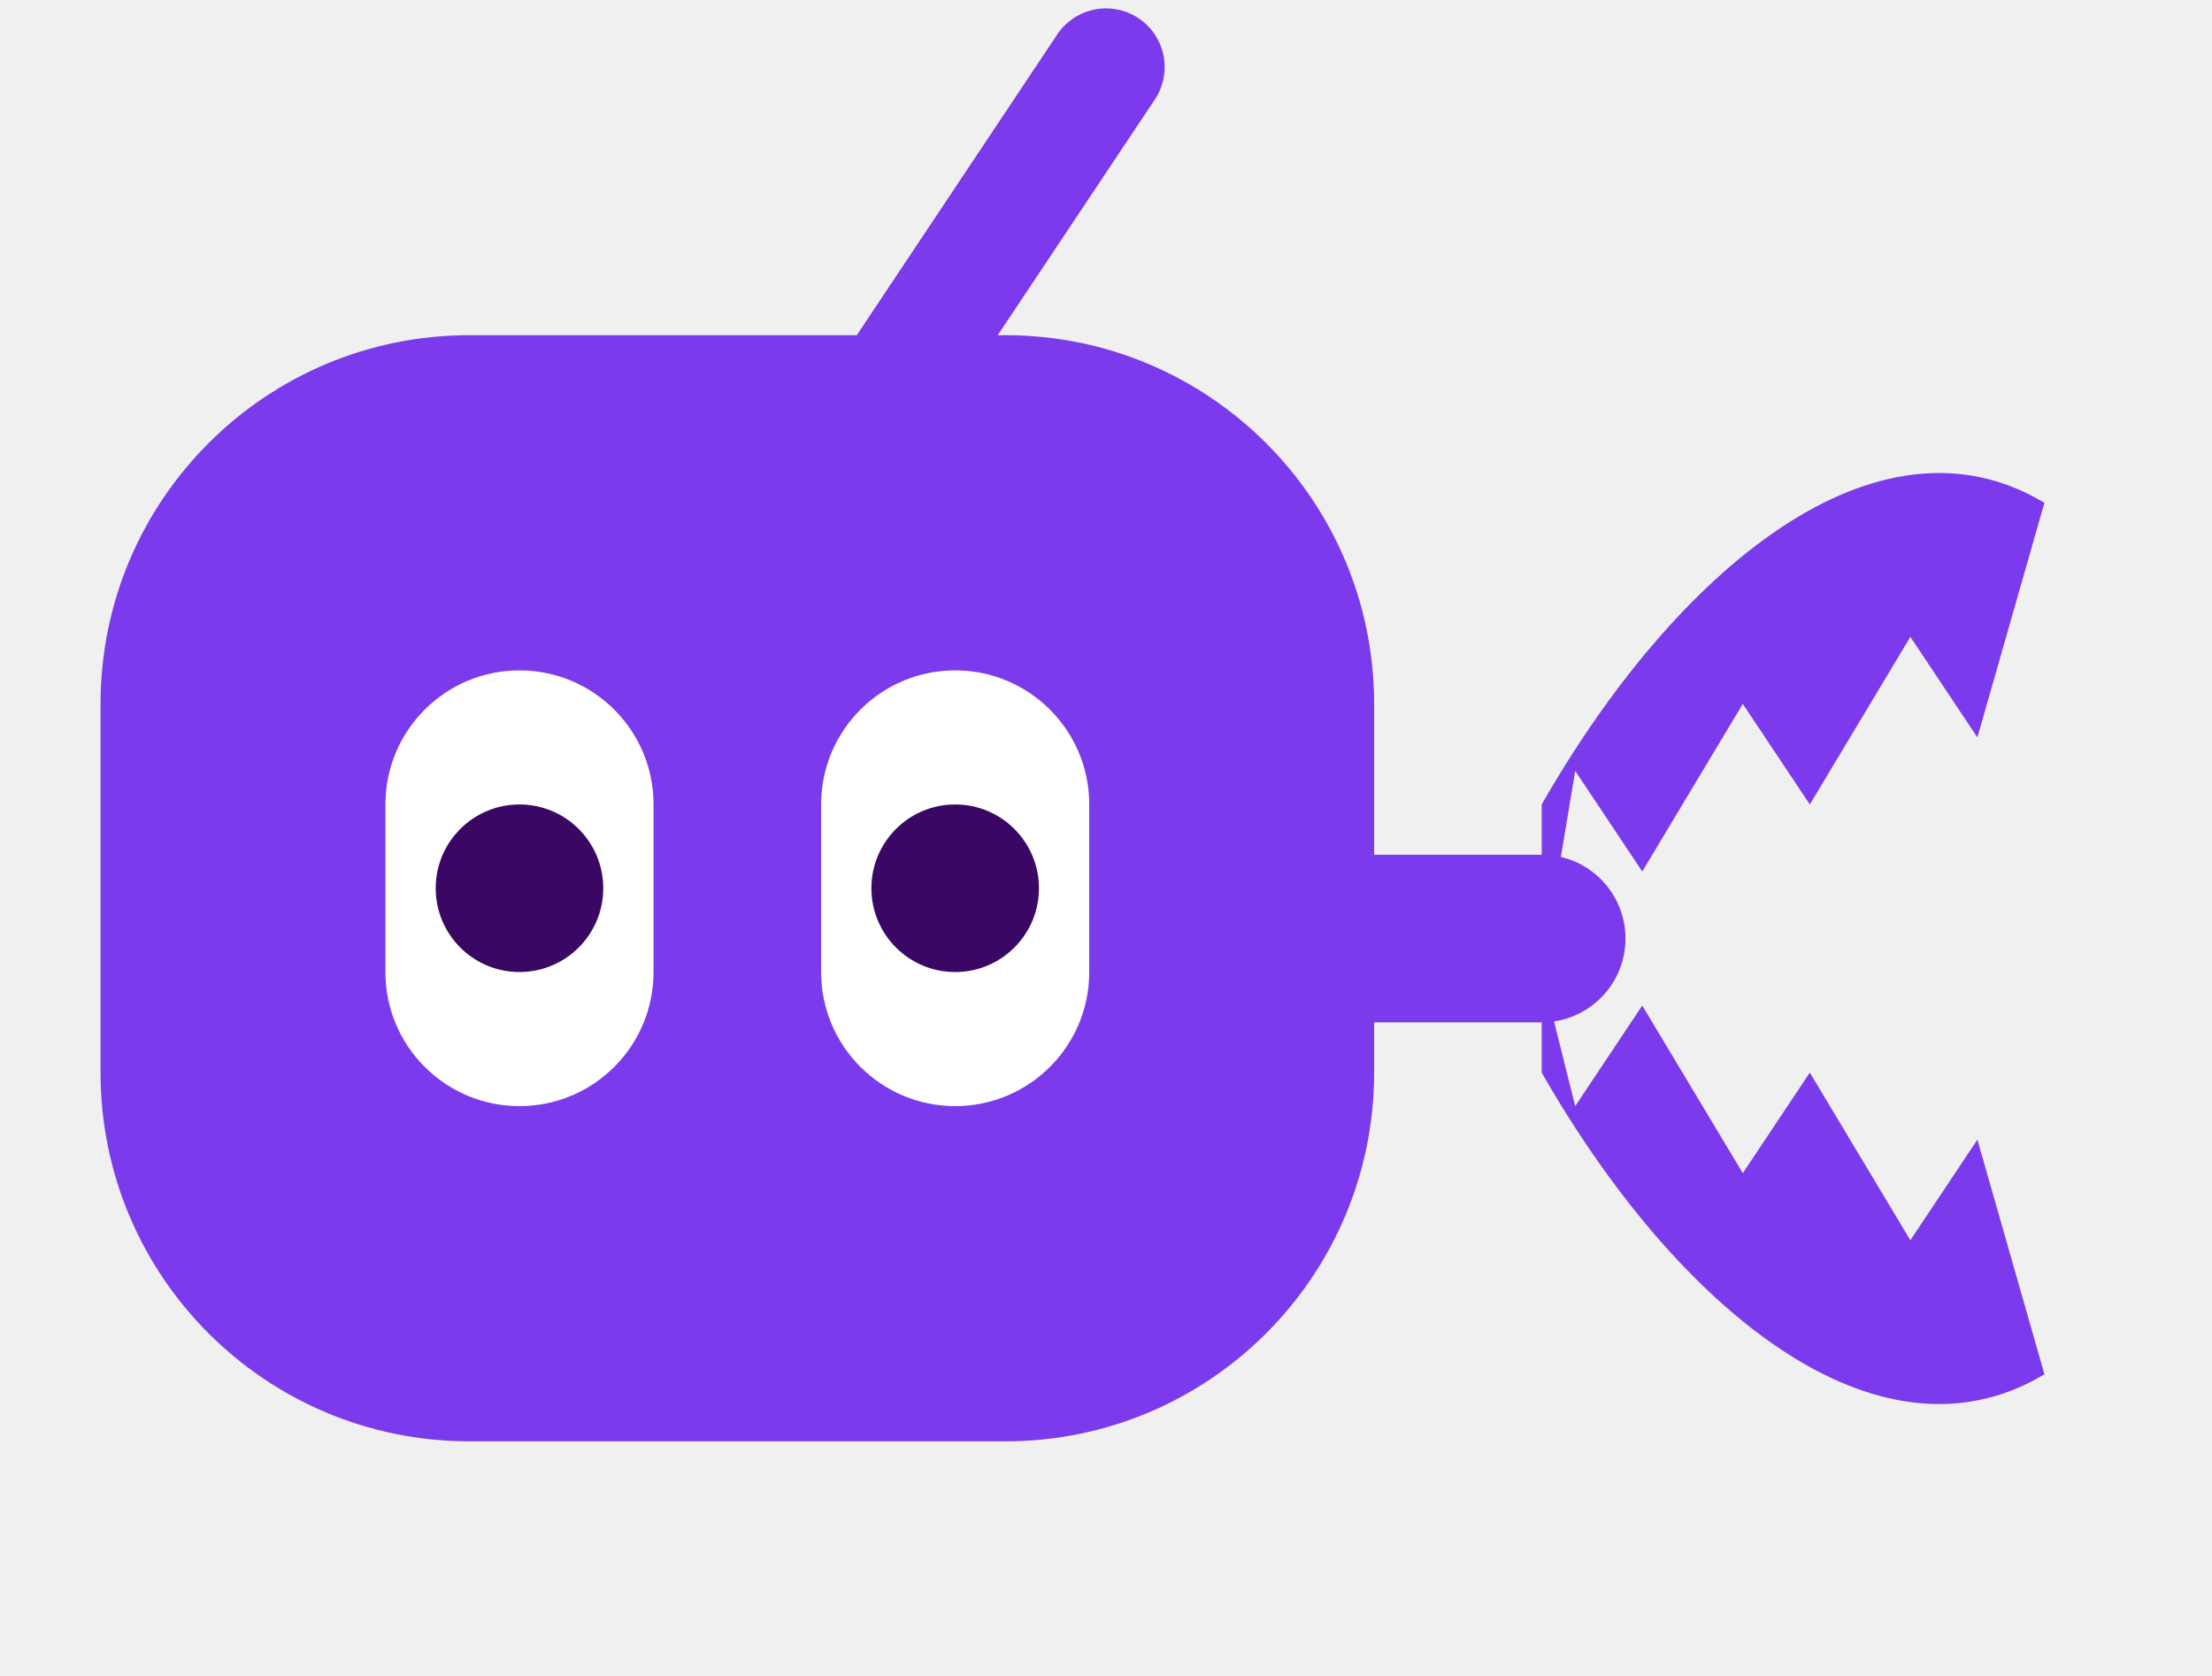
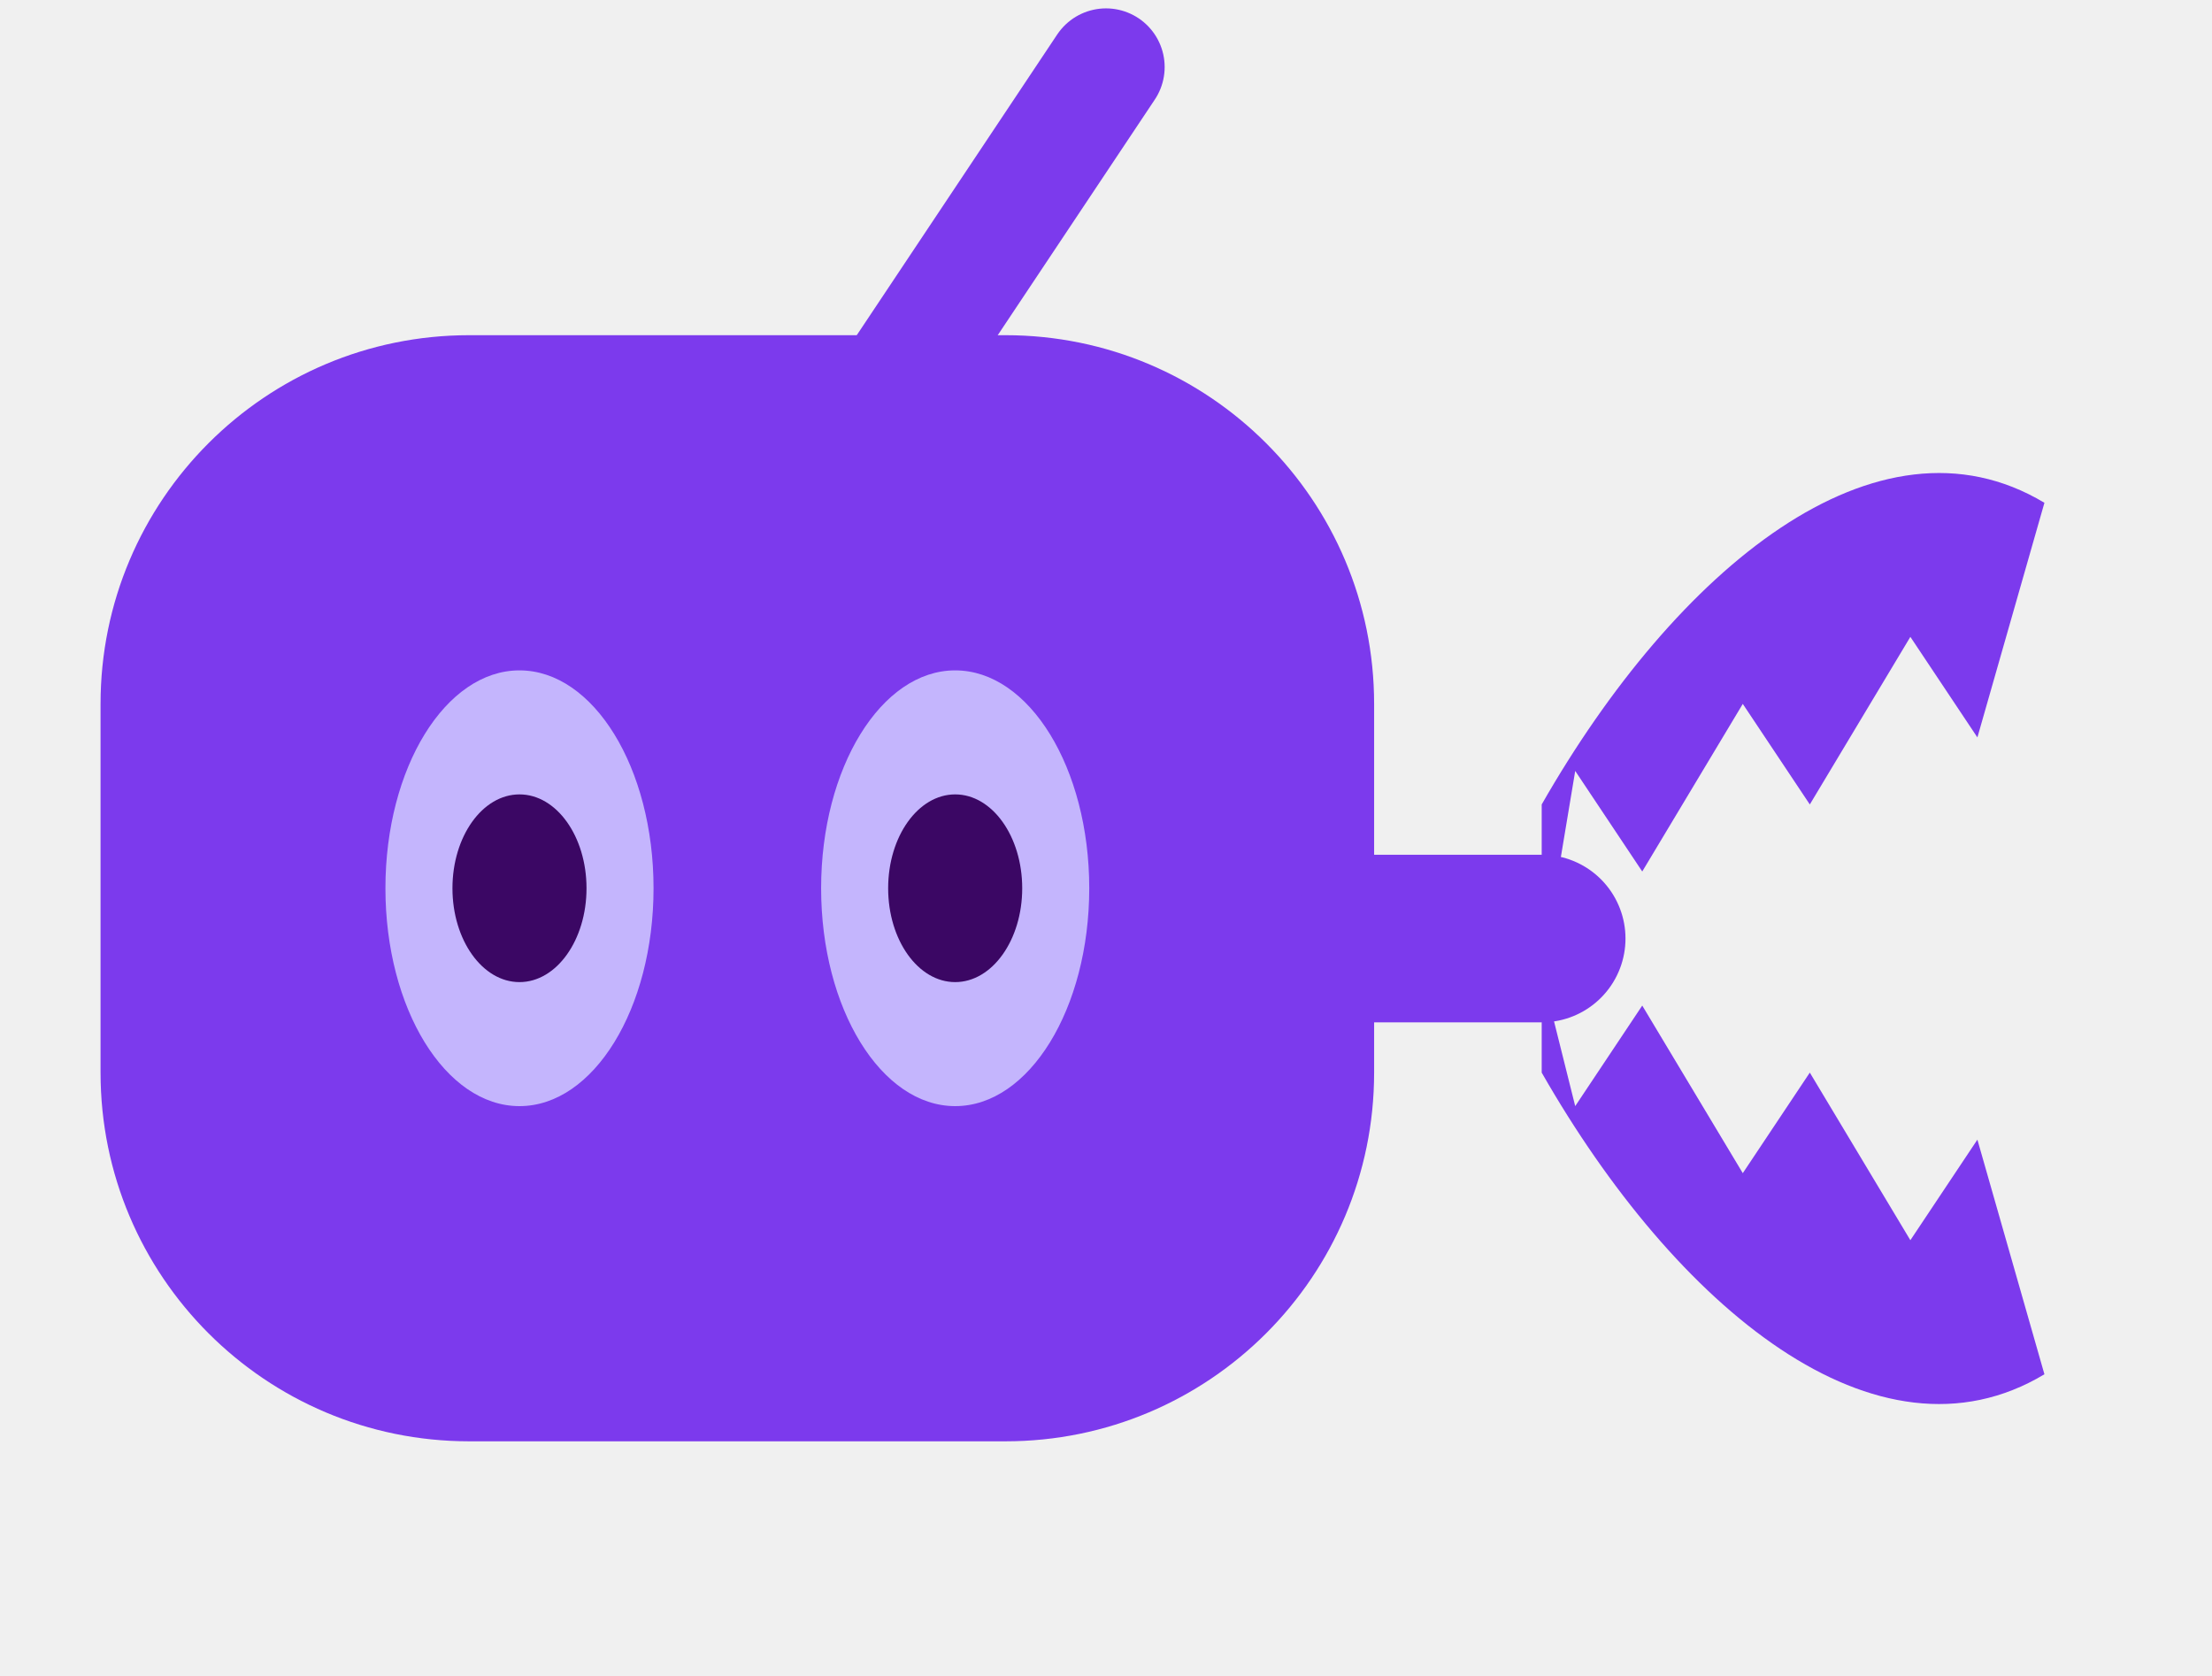
<svg xmlns="http://www.w3.org/2000/svg" viewBox="0 0 66 50" fill="none">
  <line x1="27" y1="11" x2="33" y2="2" stroke="#7c3aed" stroke-width="3.5" stroke-linecap="round" />
  <rect x="3" y="10" width="38" height="33" rx="11" fill="#7c3aed" />
-   <rect x="11.5" y="20" width="8" height="13" rx="4" fill="white">
-     <animate attributeName="height" values="13;13;2;13;13;13" keyTimes="0;0.55;0.6;0.65;0.85;1" dur="4s" repeatCount="indefinite" />
-     <animate attributeName="y" values="20;20;25.5;20;20;20" keyTimes="0;0.55;0.6;0.65;0.85;1" dur="4s" repeatCount="indefinite" />
-   </rect>
-   <circle cx="15.5" cy="26.5" r="2.5" fill="#3b0764">
+   <ellipse cx="15.5" cy="26.5" rx="4" ry="6.5" fill="#c4b5fd">
+     <animate attributeName="ry" values="6.5;6.5;0.8;6.5;6.5" keyTimes="0;0.55;0.6;0.65;1" dur="4s" repeatCount="indefinite" />
+   </ellipse>
+   <ellipse cx="15.5" cy="26.5" rx="2" ry="2.8" fill="#3b0764">
    <animate attributeName="cx" values="15.5;17;17;15.5;14;14;15.5;15.5" keyTimes="0;0.15;0.3;0.4;0.5;0.65;0.75;1" dur="4s" repeatCount="indefinite" />
-     <animate attributeName="cy" values="26.5;26.5;26.5;26.5;26.5;26.5;26.5;26.5" dur="4s" repeatCount="indefinite" />
-     <animate attributeName="r" values="2.5;2.5;2.5;2.5;2.5;2.5;0;2.5" keyTimes="0;0.55;0.58;0.6;0.62;0.65;0.625;1" dur="4s" repeatCount="indefinite" />
-   </circle>
-   <rect x="24.5" y="20" width="8" height="13" rx="4" fill="white">
-     <animate attributeName="height" values="13;13;2;13;13;13" keyTimes="0;0.55;0.6;0.65;0.85;1" dur="4s" repeatCount="indefinite" />
-     <animate attributeName="y" values="20;20;25.5;20;20;20" keyTimes="0;0.55;0.6;0.65;0.85;1" dur="4s" repeatCount="indefinite" />
-   </rect>
-   <circle cx="28.5" cy="26.5" r="2.5" fill="#3b0764">
+     <animate attributeName="ry" values="2.8;2.8;0;2.8;2.8" keyTimes="0;0.55;0.6;0.65;1" dur="4s" repeatCount="indefinite" />
+   </ellipse>
+   <ellipse cx="28.5" cy="26.5" rx="4" ry="6.5" fill="#c4b5fd">
+     <animate attributeName="ry" values="6.5;6.5;0.8;6.5;6.5" keyTimes="0;0.55;0.6;0.65;1" dur="4s" repeatCount="indefinite" />
+   </ellipse>
+   <ellipse cx="28.5" cy="26.5" rx="2" ry="2.8" fill="#3b0764">
    <animate attributeName="cx" values="28.5;30;30;28.5;27;27;28.5;28.5" keyTimes="0;0.15;0.3;0.4;0.5;0.65;0.75;1" dur="4s" repeatCount="indefinite" />
-     <animate attributeName="r" values="2.5;2.5;2.5;2.5;2.5;2.5;0;2.5" keyTimes="0;0.55;0.58;0.6;0.62;0.65;0.625;1" dur="4s" repeatCount="indefinite" />
-   </circle>
+     <animate attributeName="ry" values="2.8;2.8;0;2.8;2.8" keyTimes="0;0.55;0.6;0.65;1" dur="4s" repeatCount="indefinite" />
+   </ellipse>
  <line x1="41" y1="28" x2="46" y2="28" stroke="#7c3aed" stroke-width="5" stroke-linecap="round" />
  <g>
    <path d="M46 24 C50 17 56 12 61 15 L59 22 L57 19 L54 24 L52 21 L49 26 L47 23 L46 29 Z" fill="#7c3aed" />
    <animateTransform attributeName="transform" type="rotate" values="0 46 28; 18 46 28; 18 46 28; 0 46 28; 0 46 28" keyTimes="0; 0.12; 0.35; 0.5; 1" calcMode="spline" keySplines="0.2 0 0.2 1; 0 0 1 1; 0.4 0 0.2 1; 0 0 1 1" dur="2.4s" repeatCount="indefinite" />
  </g>
  <g>
    <path d="M46 32 C50 39 56 44 61 41 L59 34 L57 37 L54 32 L52 35 L49 30 L47 33 L46 29 Z" fill="#7c3aed" />
    <animateTransform attributeName="transform" type="rotate" values="0 46 28; -18 46 28; -18 46 28; 0 46 28; 0 46 28" keyTimes="0; 0.12; 0.35; 0.5; 1" calcMode="spline" keySplines="0.2 0 0.2 1; 0 0 1 1; 0.4 0 0.2 1; 0 0 1 1" dur="2.4s" repeatCount="indefinite" />
  </g>
</svg>
